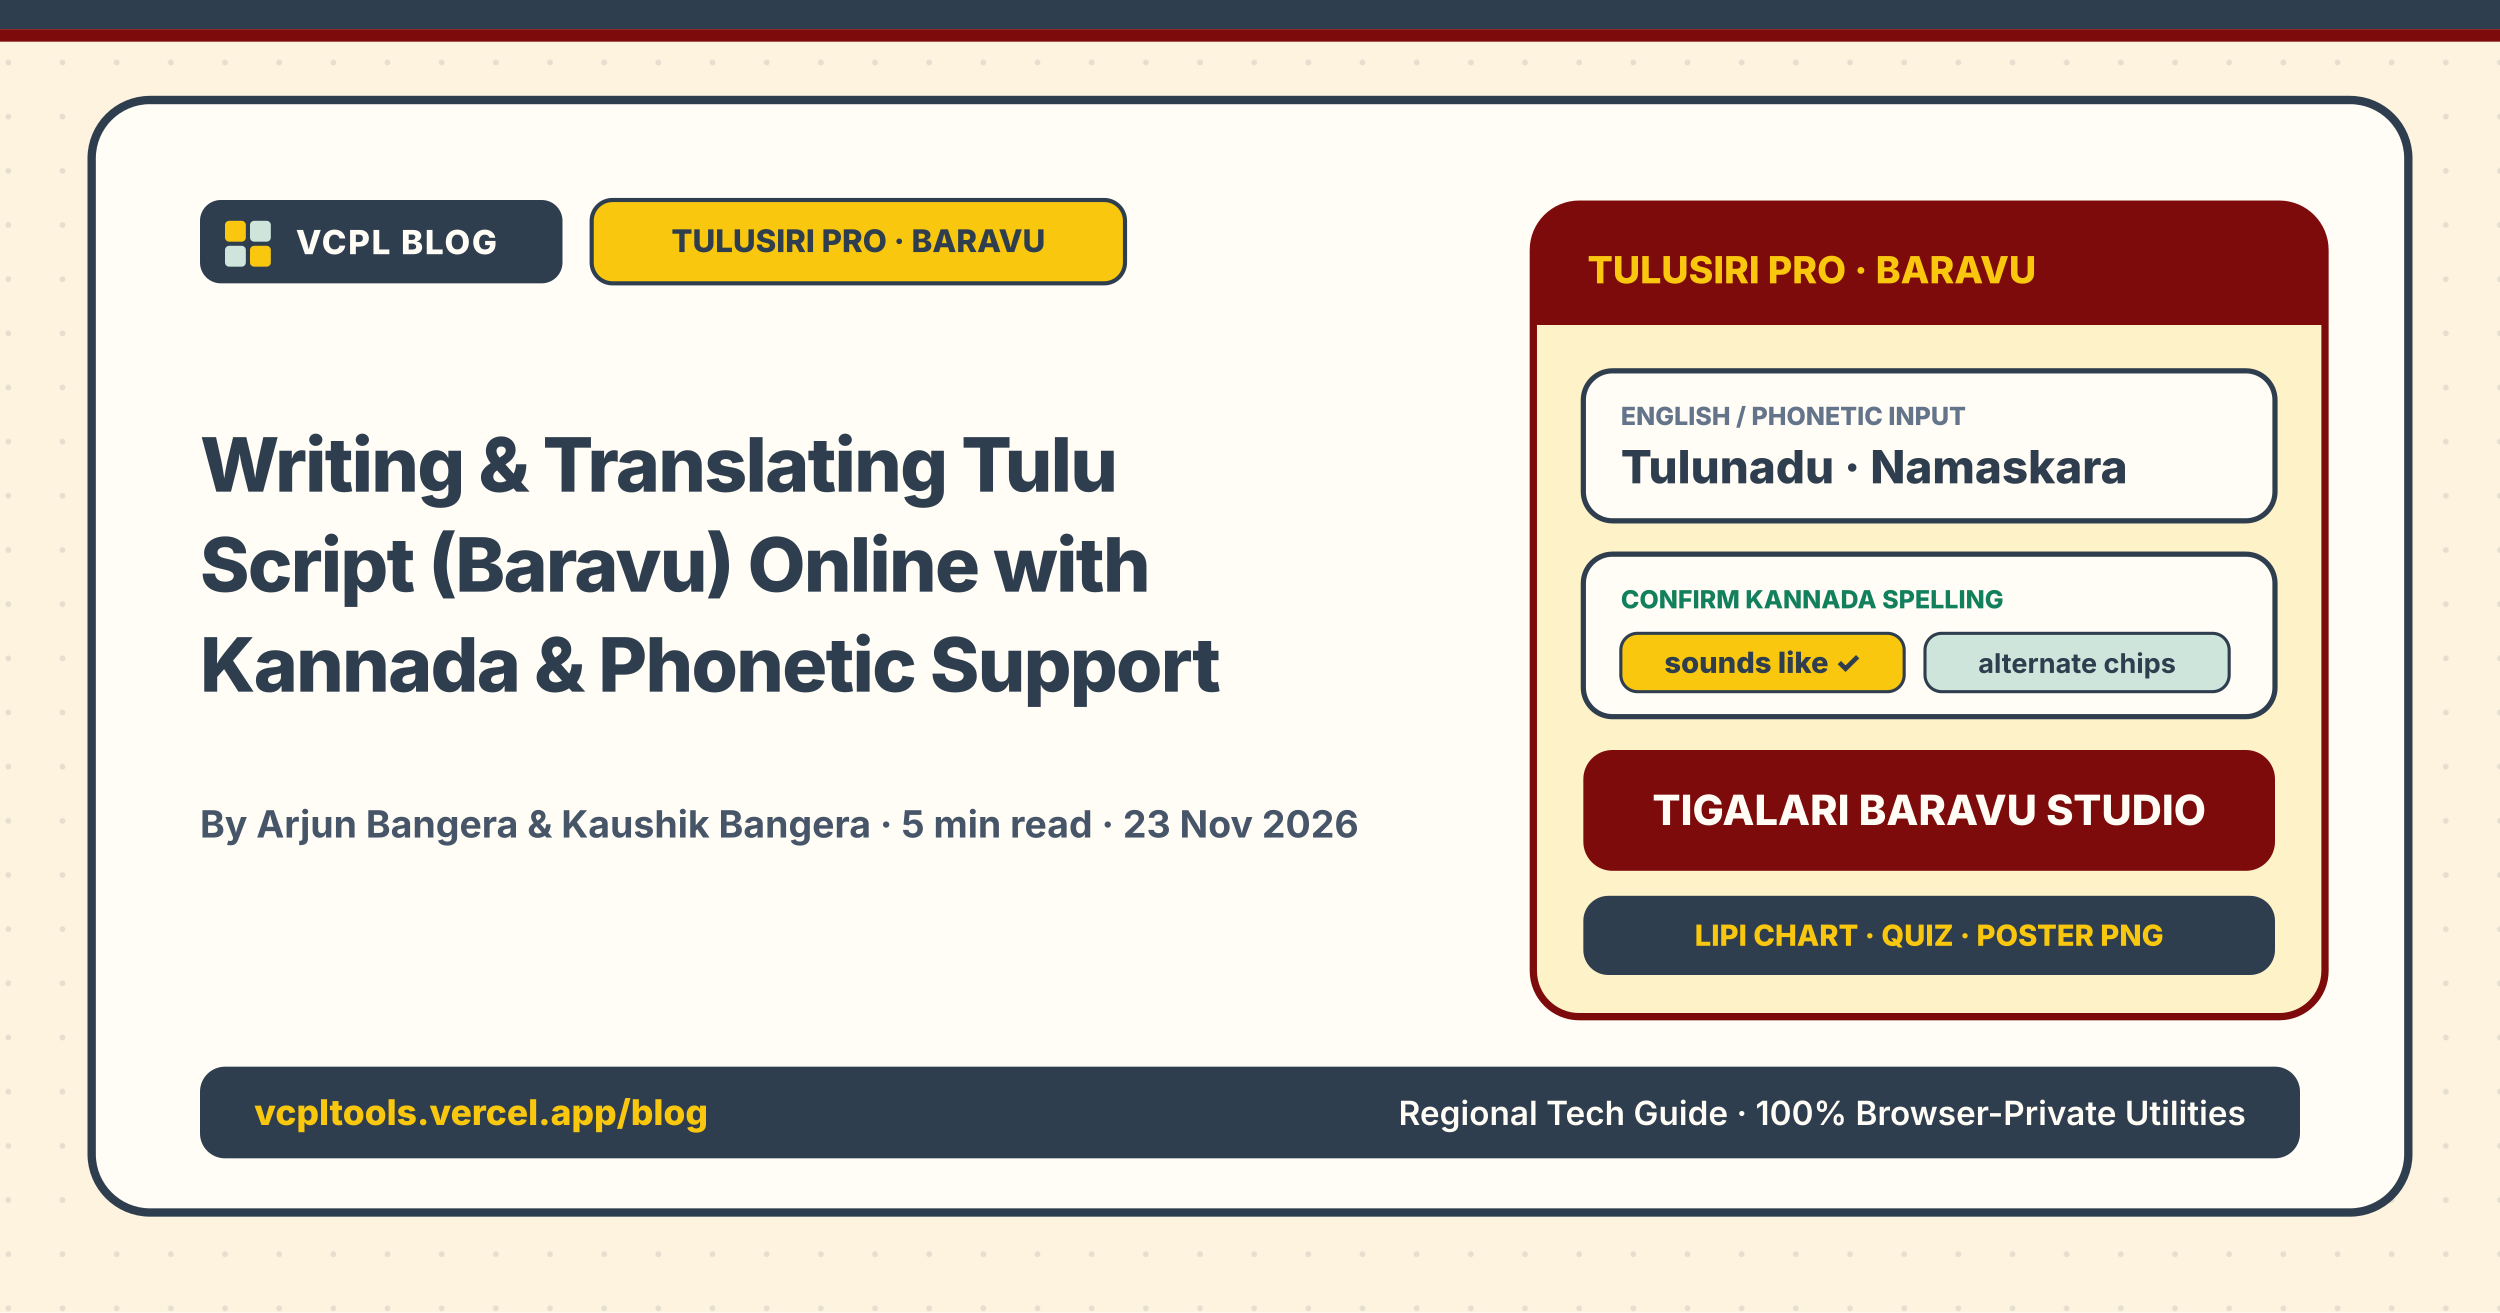
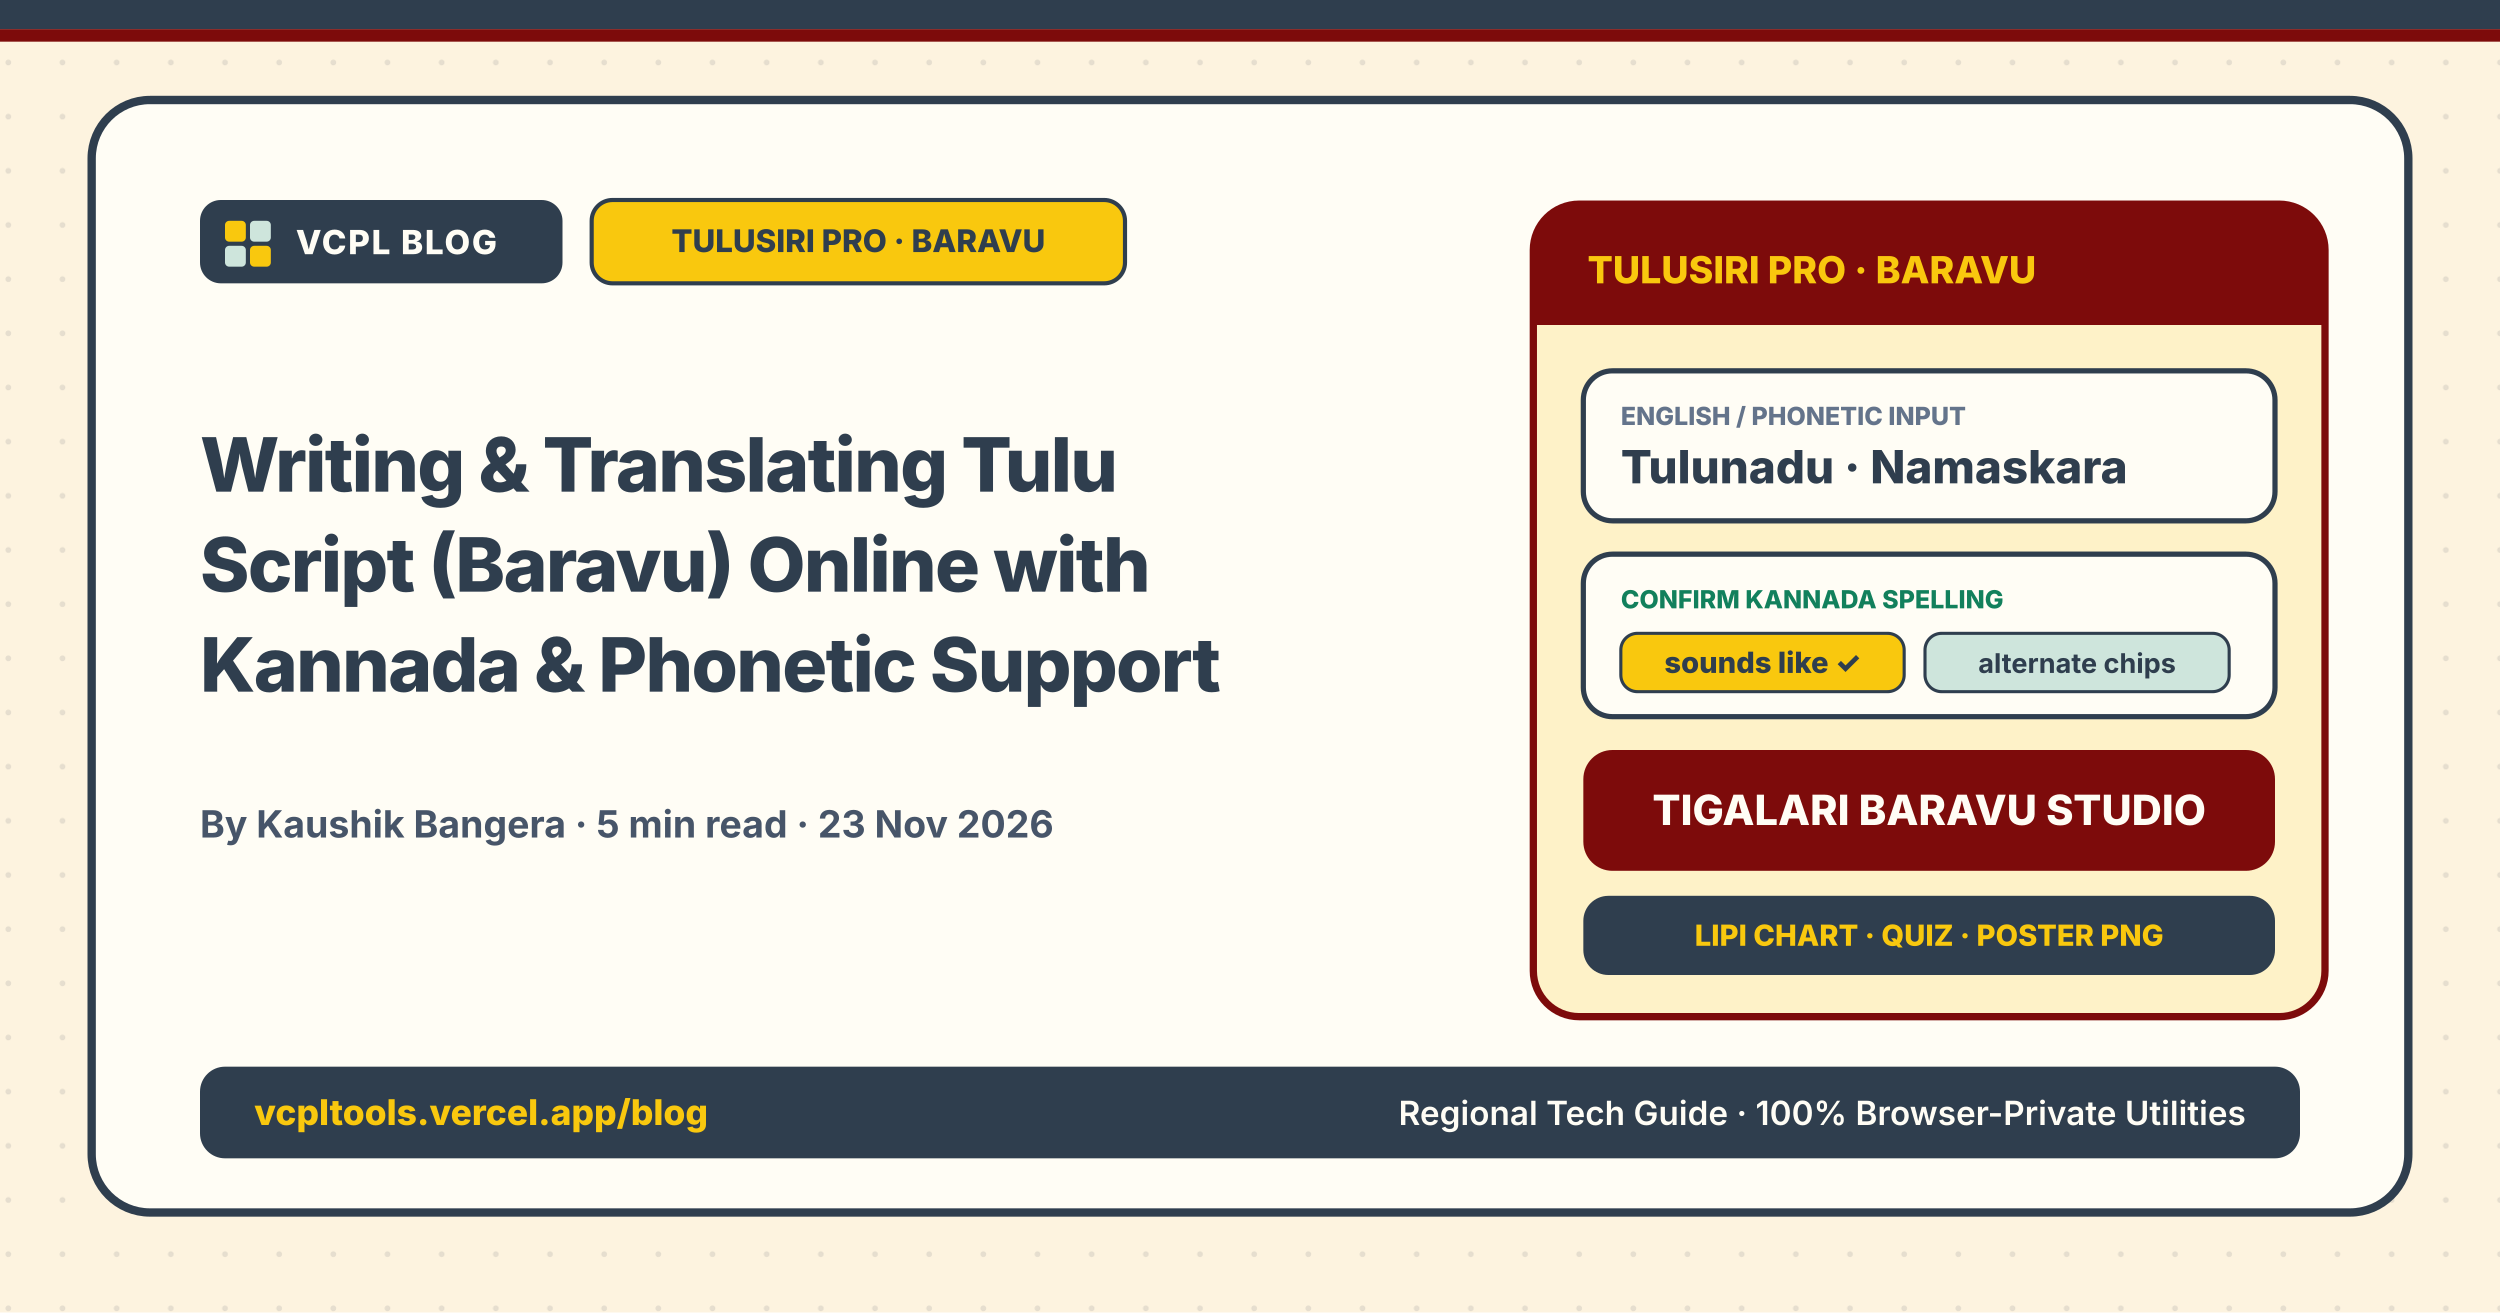
<svg xmlns="http://www.w3.org/2000/svg" viewBox="0 0 1200 630" width="1200" height="630">
  <defs>
    <pattern id="vcpl-blog-dots" width="26" height="26" patternUnits="userSpaceOnUse">
      <circle cx="4" cy="4" r="1.4" fill="#2F3E4E" fill-opacity="0.11" />
    </pattern>
  </defs>
  <rect width="1200" height="630" fill="#FDF3DF" />
  <rect width="1200" height="630" fill="url(#vcpl-blog-dots)" />
  <rect x="0" y="0" width="1200" height="14" fill="#2F3E4E" />
  <rect x="0" y="14" width="1200" height="6" fill="#7D0B0B" />
  <rect x="44" y="48" width="1112" height="534" rx="28" fill="#FFFDF5" stroke="#2F3E4E" stroke-width="4" />
  <rect x="96" y="96" width="174" height="40" rx="10" fill="#2F3E4E" />
  <rect x="108" y="106" width="10" height="10" rx="2" fill="#F9C80E" />
  <rect x="120" y="106" width="10" height="10" rx="2" fill="#CEE5DC" />
  <rect x="108" y="118" width="10" height="10" rx="2" fill="#CEE5DC" />
  <rect x="120" y="118" width="10" height="10" rx="2" fill="#F9C80E" />
  <text x="142" y="122" fill="#FFFDF5" font-family="system-ui, -apple-system, sans-serif" font-weight="800" font-size="16" letter-spacing="0.8">VCPL BLOG</text>
  <rect x="284" y="96" width="256" height="40" rx="10" fill="#F9C80E" stroke="#2F3E4E" stroke-width="2" />
  <text x="412" y="121" text-anchor="middle" fill="#2F3E4E" font-family="system-ui, -apple-system, sans-serif" font-weight="800" font-size="15">TULUSIRI PRO · BARAVU</text>
  <text x="96" y="236" fill="#2F3E4E" font-family="system-ui, -apple-system, sans-serif" font-weight="800" font-size="36" letter-spacing="-0.8">Writing &amp; Translating Tulu</text>
  <text x="96" y="284" fill="#2F3E4E" font-family="system-ui, -apple-system, sans-serif" font-weight="800" font-size="36" letter-spacing="-0.8">Script (Baravu) Online with</text>
  <text x="96" y="332" fill="#2F3E4E" font-family="system-ui, -apple-system, sans-serif" font-weight="800" font-size="36" letter-spacing="-0.8">Kannada &amp; Phonetic Support</text>
-   <text x="96" y="402" fill="#475569" font-family="system-ui, -apple-system, sans-serif" font-weight="700" font-size="18">By Arjun Bangera &amp; Kaushik Bangera · 5 min read · 23 Nov 2026</text>
+   <text x="96" y="402" fill="#475569" font-family="system-ui, -apple-system, sans-serif" font-weight="700" font-size="18">By Kaushik Bangera · 5 min read · 23 Nov 2026</text>
  <g transform="translate(736, 98)">
    <rect x="0" y="0" width="380" height="390" rx="22" fill="#FEF2C8" stroke="#7D0B0B" stroke-width="3.5" />
    <rect x="0" y="0" width="380" height="58" rx="22" fill="#7D0B0B" />
    <rect x="0" y="34" width="380" height="24" fill="#7D0B0B" />
    <text x="26" y="38" fill="#F9C80E" font-family="system-ui, -apple-system, sans-serif" font-weight="800" font-size="18">TULUSIRI PRO · BARAVU</text>
    <rect x="24" y="80" width="332" height="72" rx="14" fill="#FFFDF5" stroke="#2F3E4E" stroke-width="2.5" />
    <text x="42" y="106" fill="#64748B" font-family="system-ui, -apple-system, sans-serif" font-weight="800" font-size="12">ENGLISH / PHONETIC INPUT</text>
    <text x="42" y="134" fill="#2F3E4E" font-family="system-ui, -apple-system, sans-serif" font-weight="800" font-size="22">Tulunadu · Namaskara</text>
    <rect x="24" y="168" width="332" height="78" rx="14" fill="#FFFDF5" stroke="#2F3E4E" stroke-width="2.5" />
    <text x="42" y="194" fill="#12805C" font-family="system-ui, -apple-system, sans-serif" font-weight="800" font-size="12">CONFIRM KANNADA SPELLING</text>
    <rect x="42" y="206" width="136" height="28" rx="8" fill="#F9C80E" stroke="#2F3E4E" stroke-width="1.5" />
    <text x="110" y="225" text-anchor="middle" fill="#2F3E4E" font-family="system-ui, -apple-system, sans-serif" font-weight="800" font-size="14">sounds like ✓</text>
    <rect x="188" y="206" width="146" height="28" rx="8" fill="#CEE5DC" stroke="#2F3E4E" stroke-width="1.5" />
    <text x="261" y="225" text-anchor="middle" fill="#2F3E4E" font-family="system-ui, -apple-system, sans-serif" font-weight="700" font-size="13">alternate chips</text>
    <rect x="24" y="262" width="332" height="58" rx="14" fill="#7D0B0B" />
    <text x="190" y="298" text-anchor="middle" fill="#FFFDF5" font-family="system-ui, -apple-system, sans-serif" font-weight="800" font-size="20">TIGALARI BARAVU STUDIO</text>
    <rect x="24" y="332" width="332" height="38" rx="12" fill="#2F3E4E" />
    <text x="190" y="356" text-anchor="middle" fill="#F9C80E" font-family="system-ui, -apple-system, sans-serif" font-weight="800" font-size="14">LIPI CHART · QUIZ · POSTER PNG</text>
  </g>
  <rect x="96" y="512" width="1008" height="44" rx="12" fill="#2F3E4E" />
  <text x="122" y="540" fill="#F9C80E" font-family="system-ui, -apple-system, sans-serif" font-weight="800" font-size="17">vcpltools.vercel.app/blog</text>
  <text x="1078" y="540" text-anchor="end" fill="#FFFDF5" font-family="system-ui, -apple-system, sans-serif" font-weight="600" font-size="16">Regional Tech Guide · 100% Browser-Private Utilities</text>
</svg>
